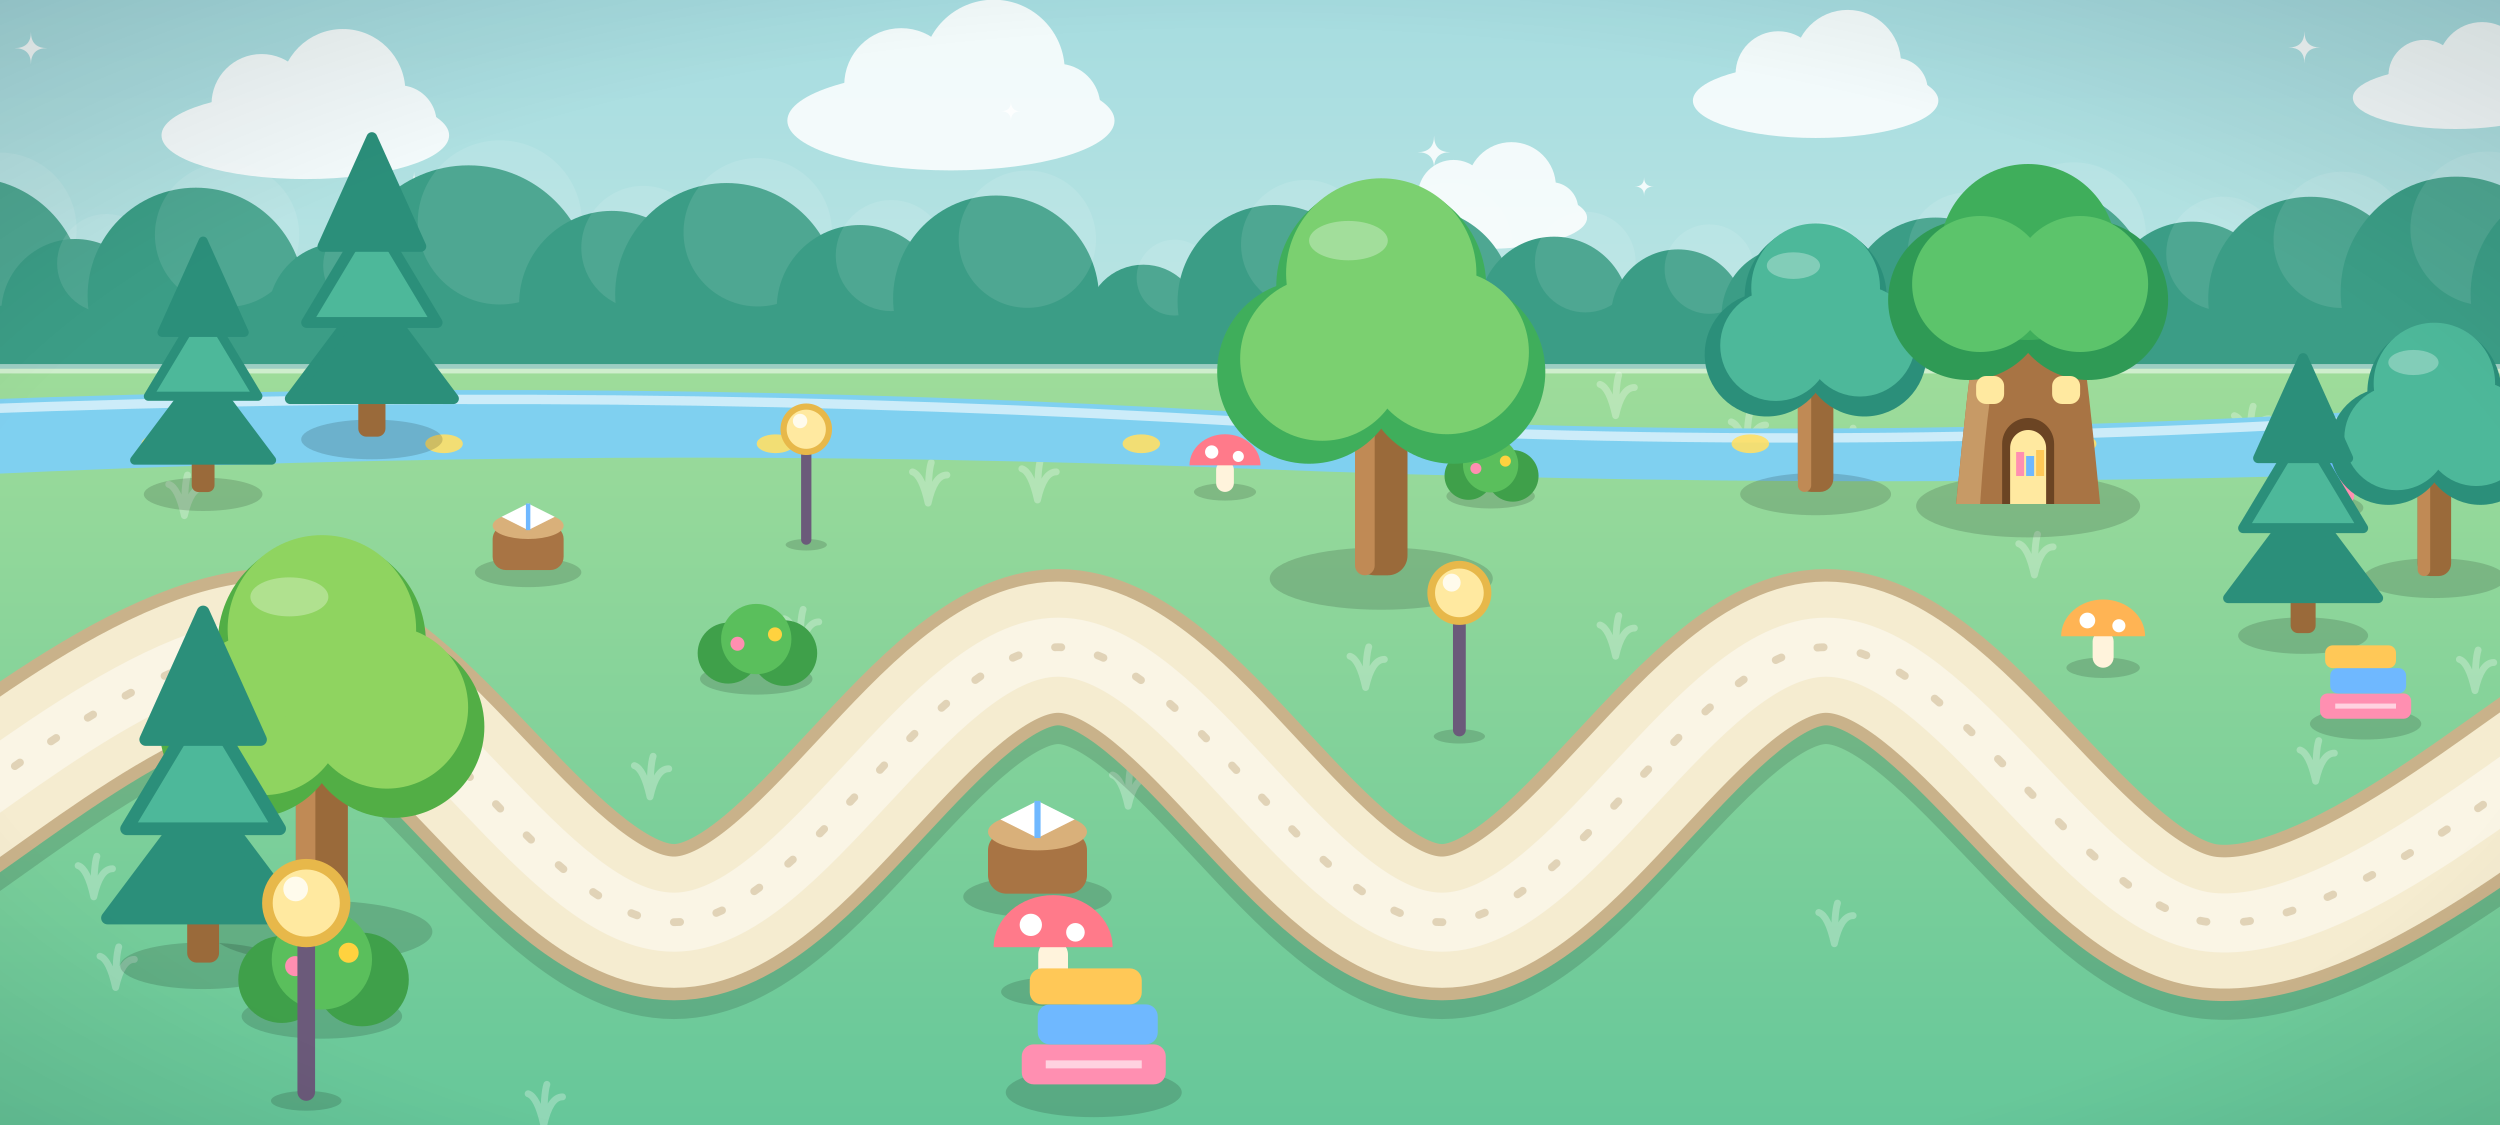
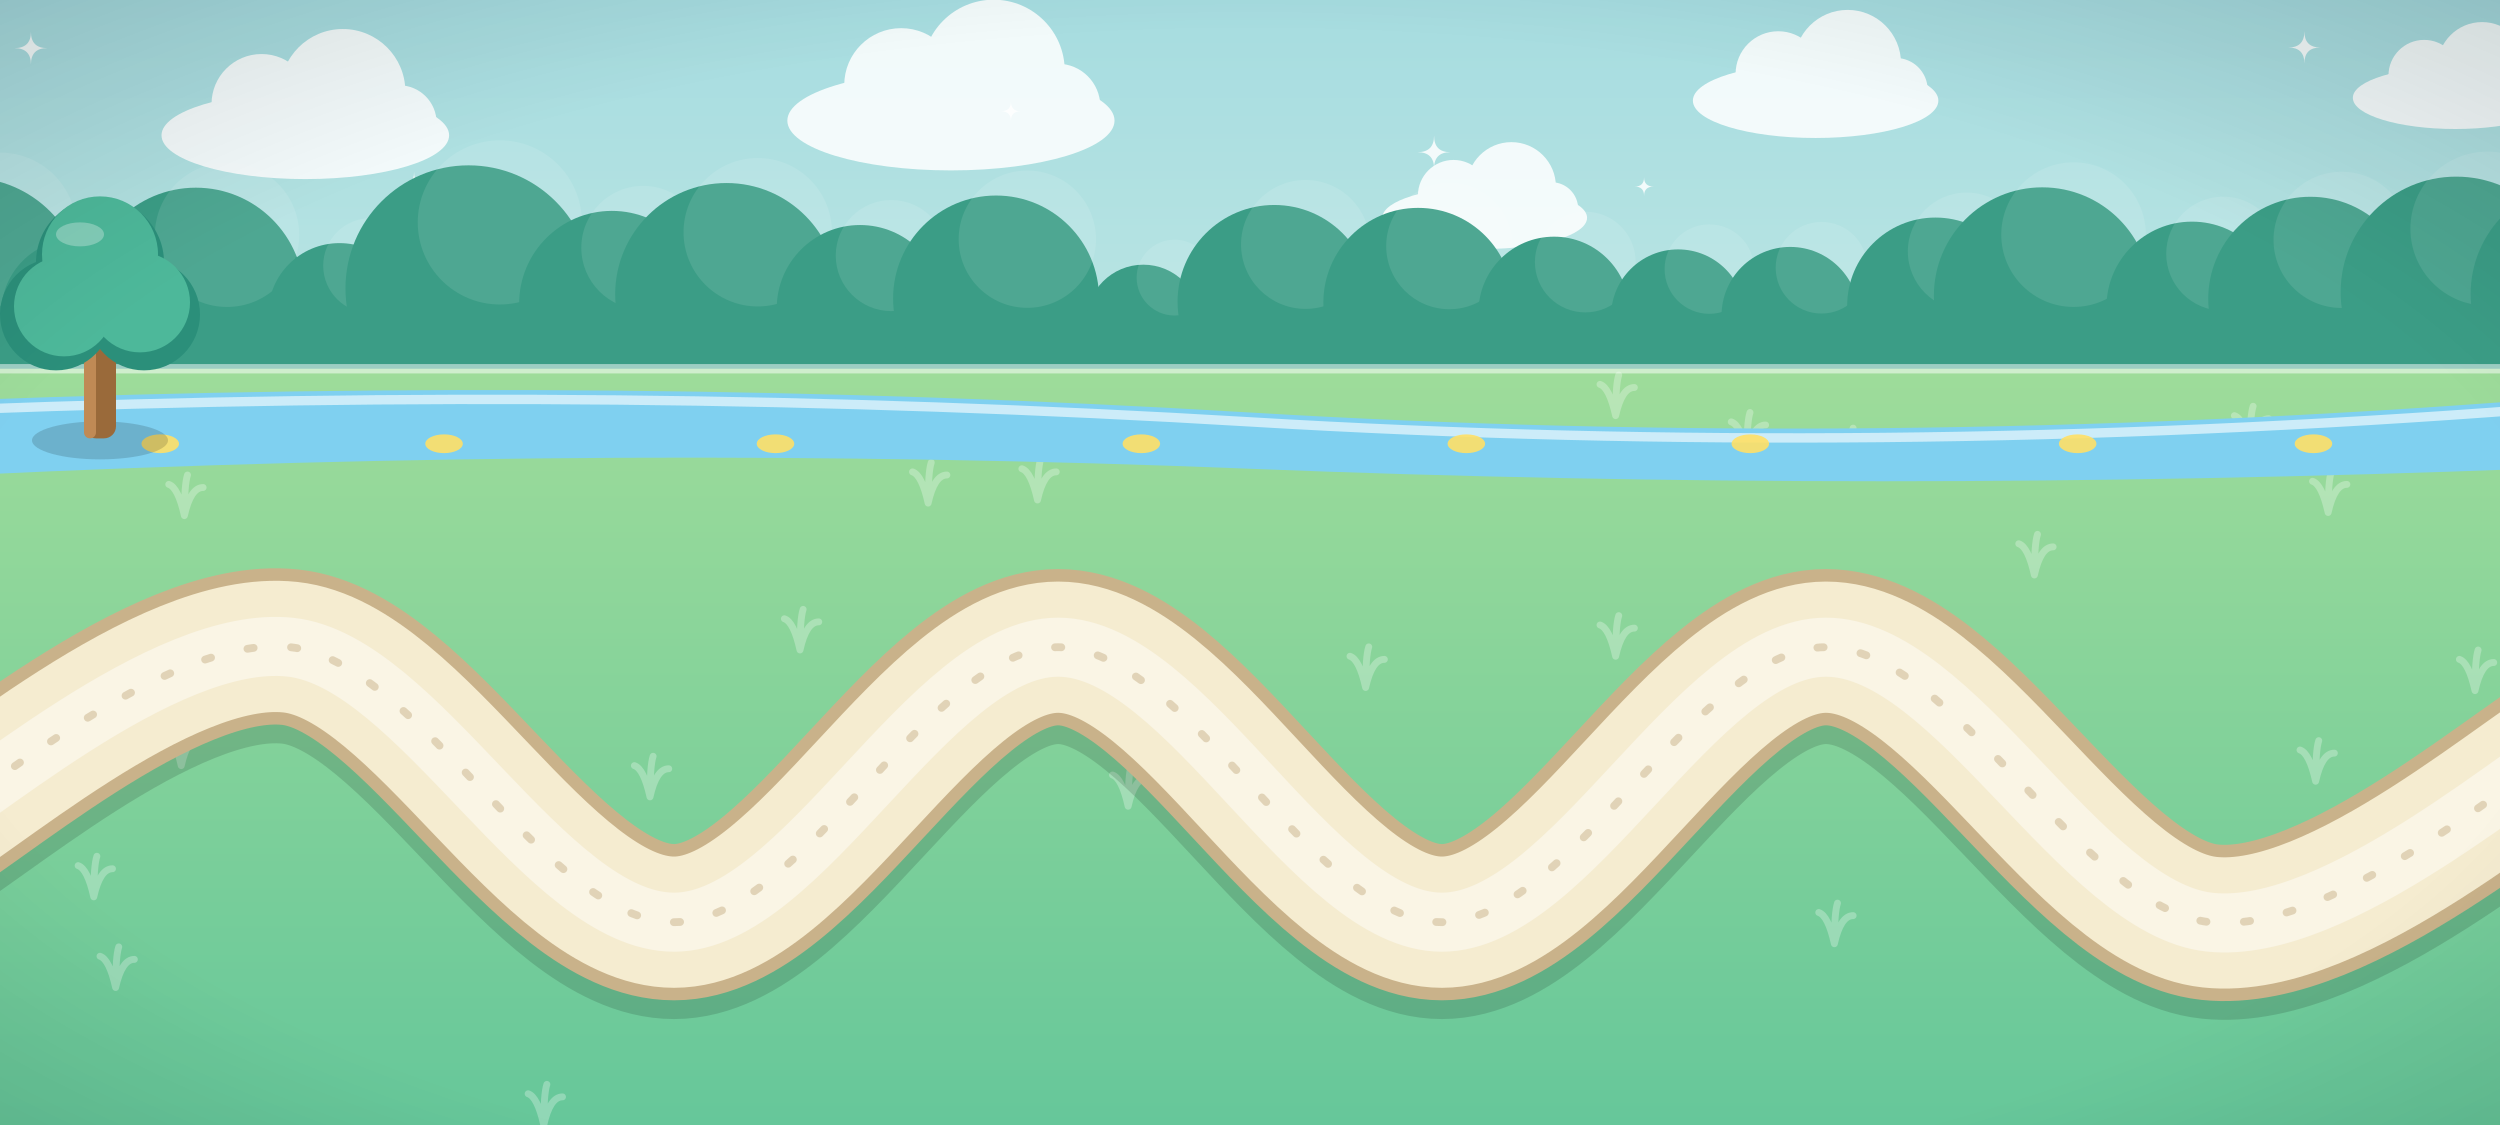
<svg xmlns="http://www.w3.org/2000/svg" viewBox="0 0 800 360" preserveAspectRatio="xMidYMid slice" role="img" aria-label="Rừng Chữ lớp 3">
  <defs>
    <linearGradient id="sk" x1="0" y1="0" x2="0" y2="1">
      <stop offset="0" stop-color="#A6DCE0" />
      <stop offset="1" stop-color="#E4F8E8" />
    </linearGradient>
    <linearGradient id="gr" x1="0" y1="0" x2="0" y2="1">
      <stop offset="0" stop-color="#9EDC9A" />
      <stop offset="1" stop-color="#66C79A" />
    </linearGradient>
    <radialGradient id="vg" cx=".5" cy=".55" r=".8">
      <stop offset=".65" stop-color="#000" stop-opacity="0" />
      <stop offset="1" stop-color="#000" stop-opacity=".16" />
    </radialGradient>
  </defs>
  <rect width="800" height="360" fill="url(#sk)" />
  <g transform="translate(97.7 43.3) scale(1.000369)" opacity="0.85">
    <ellipse cx="0" cy="0" rx="46" ry="14" fill="#fff" />
    <circle cx="-14" cy="-10" r="16" fill="#fff" />
    <circle cx="12" cy="-14" r="20" fill="#fff" />
    <circle cx="30" cy="-4" r="12" fill="#fff" />
  </g>
  <g transform="translate(304.3 38.6) scale(1.138024)" opacity="0.85">
    <ellipse cx="0" cy="0" rx="46" ry="14" fill="#fff" />
    <circle cx="-14" cy="-10" r="16" fill="#fff" />
    <circle cx="12" cy="-14" r="20" fill="#fff" />
    <circle cx="30" cy="-4" r="12" fill="#fff" />
  </g>
  <g transform="translate(475.1 69.7) scale(0.7122587)" opacity="0.85">
    <ellipse cx="0" cy="0" rx="46" ry="14" fill="#fff" />
    <circle cx="-14" cy="-10" r="16" fill="#fff" />
    <circle cx="12" cy="-14" r="20" fill="#fff" />
    <circle cx="30" cy="-4" r="12" fill="#fff" />
  </g>
  <g transform="translate(581 32.2) scale(0.8538532)" opacity="0.85">
    <ellipse cx="0" cy="0" rx="46" ry="14" fill="#fff" />
    <circle cx="-14" cy="-10" r="16" fill="#fff" />
    <circle cx="12" cy="-14" r="20" fill="#fff" />
    <circle cx="30" cy="-4" r="12" fill="#fff" />
  </g>
  <g transform="translate(785.7 31.3) scale(0.7128224)" opacity="0.85">
    <ellipse cx="0" cy="0" rx="46" ry="14" fill="#fff" />
    <circle cx="-14" cy="-10" r="16" fill="#fff" />
    <circle cx="12" cy="-14" r="20" fill="#fff" />
    <circle cx="30" cy="-4" r="12" fill="#fff" />
  </g>
-   <path d="M9.9 10.2Q9.9 15.4 15.1 15.4Q9.9 15.4 9.9 20.6Q9.9 15.4 4.6 15.4Q9.9 15.4 9.9 10.2z" fill="#fff" opacity=".85" />
-   <path d="M737.4 10Q737.4 15.2 742.5 15.2Q737.4 15.2 737.4 20.3Q737.4 15.2 732.3 15.2Q737.4 15.2 737.4 10z" fill="#fff" opacity=".85" />
-   <path d="M132.5 55Q132.5 59.8 137.3 59.8Q132.5 59.8 132.5 64.6Q132.5 59.8 127.8 59.8Q132.5 59.8 132.5 55z" fill="#fff" opacity=".85" />
-   <path d="M458.9 43.4Q458.9 48.7 464.1 48.7Q458.9 48.7 458.9 53.9Q458.9 48.7 453.6 48.7Q458.9 48.7 458.9 43.4z" fill="#fff" opacity=".85" />
-   <path d="M526.1 56.7Q526.1 59.7 529.2 59.7Q526.1 59.7 526.1 62.7Q526.1 59.7 523.1 59.7Q526.1 59.7 526.1 56.7z" fill="#fff" opacity=".85" />
-   <path d="M323.5 32.5Q323.5 35.6 326.6 35.6Q323.5 35.6 323.5 38.7Q323.5 35.6 320.3 35.6Q323.5 35.6 323.5 32.5z" fill="#fff" opacity=".85" />
+   <path d="M9.9 10.2 Q9.9 15.4 15.1 15.4 Q9.9 15.4 9.9 20.6Q9.9 15.4 4.6 15.4Q9.9 15.4 9.9 10.2z" fill="#fff" opacity=".85" />
+   <path d="M737.4 10 Q737.4 15.2 742.5 15.2 Q737.4 15.2 737.4 20.3Q737.4 15.2 732.3 15.2Q737.4 15.2 737.4 10z" fill="#fff" opacity=".85" />
+   <path d="M132.5 55 Q132.5 59.8 137.3 59.8 Q132.5 59.8 132.5 64.6Q132.5 59.8 127.8 59.8Q132.5 59.8 132.5 55z" fill="#fff" opacity=".85" />
+   <path d="M458.9 43.4 Q458.9 48.7 464.1 48.7 Q458.9 48.7 458.9 53.9Q458.9 48.7 453.6 48.7Q458.9 48.7 458.9 43.4z" fill="#fff" opacity=".85" />
+   <path d="M526.1 56.7 Q526.1 59.7 529.2 59.7 Q526.1 59.7 526.1 62.7Q526.1 59.7 523.1 59.7Q526.1 59.7 526.1 56.7z" fill="#fff" opacity=".85" />
+   <path d="M323.5 32.5 Q323.5 35.6 326.6 35.6 Q323.5 35.6 323.5 38.7Q323.5 35.6 320.3 35.6Q323.5 35.6 323.5 32.5z" fill="#fff" opacity=".85" />
  <rect y="104" width="800" height="30" fill="#3B9D86" />
  <circle cx="-10" cy="93.61" r="36.779" fill="#3B9D86" />
  <circle cx="0" cy="73.351" r="24.519" fill="#fff" opacity=".1" />
  <circle cx="24.064" cy="100.16" r="23.681" fill="#3B9D86" />
  <circle cx="34.064" cy="84.266" r="15.787" fill="#fff" opacity=".1" />
  <circle cx="62.661" cy="94.686" r="34.629" fill="#3B9D86" />
  <circle cx="72.661" cy="75.143" r="23.086" fill="#fff" opacity=".1" />
  <circle cx="108.627" cy="100.598" r="22.803" fill="#3B9D86" />
  <circle cx="118.627" cy="84.997" r="15.202" fill="#fff" opacity=".1" />
  <circle cx="149.945" cy="92.303" r="39.394" fill="#3B9D86" />
  <circle cx="159.945" cy="71.172" r="26.263" fill="#fff" opacity=".1" />
  <circle cx="195.805" cy="97.161" r="29.677" fill="#3B9D86" />
  <circle cx="205.805" cy="79.269" r="19.785" fill="#fff" opacity=".1" />
  <circle cx="232.479" cy="94.19" r="35.621" fill="#3B9D86" />
  <circle cx="242.479" cy="74.316" r="23.747" fill="#fff" opacity=".1" />
  <circle cx="275.214" cy="98.669" r="26.662" fill="#3B9D86" />
  <circle cx="285.214" cy="81.782" r="17.774" fill="#fff" opacity=".1" />
  <circle cx="318.744" cy="95.523" r="32.954" fill="#3B9D86" />
  <circle cx="328.744" cy="76.538" r="21.97" fill="#fff" opacity=".1" />
  <circle cx="365.861" cy="102.899" r="18.202" fill="#3B9D86" />
  <circle cx="375.861" cy="88.831" r="12.135" fill="#fff" opacity=".1" />
  <circle cx="407.761" cy="96.531" r="30.939" fill="#3B9D86" />
  <circle cx="417.761" cy="78.218" r="20.626" fill="#fff" opacity=".1" />
  <circle cx="453.799" cy="96.84" r="30.321" fill="#3B9D86" />
  <circle cx="463.799" cy="78.733" r="20.214" fill="#fff" opacity=".1" />
  <circle cx="497.289" cy="99.911" r="24.178" fill="#3B9D86" />
  <circle cx="507.289" cy="83.851" r="16.119" fill="#fff" opacity=".1" />
  <circle cx="536.982" cy="101.269" r="21.462" fill="#3B9D86" />
  <circle cx="546.982" cy="86.115" r="14.308" fill="#fff" opacity=".1" />
  <circle cx="572.878" cy="101.005" r="21.989" fill="#3B9D86" />
  <circle cx="582.878" cy="85.676" r="14.659" fill="#fff" opacity=".1" />
  <circle cx="619.345" cy="97.873" r="28.254" fill="#3B9D86" />
  <circle cx="629.345" cy="80.455" r="18.836" fill="#fff" opacity=".1" />
  <circle cx="653.539" cy="94.65" r="34.701" fill="#3B9D86" />
  <circle cx="663.539" cy="75.083" r="23.134" fill="#fff" opacity=".1" />
  <circle cx="701.445" cy="98.308" r="27.383" fill="#3B9D86" />
  <circle cx="711.445" cy="81.18" r="18.256" fill="#fff" opacity=".1" />
  <circle cx="739.322" cy="95.656" r="32.688" fill="#3B9D86" />
  <circle cx="749.322" cy="76.76" r="21.792" fill="#fff" opacity=".1" />
  <circle cx="785.991" cy="93.507" r="36.985" fill="#3B9D86" />
  <circle cx="795.991" cy="73.179" r="24.657" fill="#fff" opacity=".1" />
  <circle cx="826.408" cy="94.099" r="35.802" fill="#3B9D86" />
  <circle cx="836.408" cy="74.165" r="23.868" fill="#fff" opacity=".1" />
  <rect y="118" width="800" height="242" fill="url(#gr)" />
  <path d="M0 118h800" stroke="#fff" stroke-opacity=".5" stroke-width="3" />
  <path d="M174 360q-2-9-5-10M174 360q0-10 1-13M174 360q2-9 6-9" stroke="#fff" stroke-opacity=".28" stroke-width="2.200" stroke-linecap="round" fill="none" />
  <path d="M741 250q-2-9-5-10M741 250q0-10 1-13M741 250q2-9 6-9" stroke="#fff" stroke-opacity=".28" stroke-width="2.200" stroke-linecap="round" fill="none" />
  <path d="M745 164q-2-9-5-10M745 164q0-10 1-13M745 164q2-9 6-9" stroke="#fff" stroke-opacity=".28" stroke-width="2.200" stroke-linecap="round" fill="none" />
  <path d="M587 302q-2-9-5-10M587 302q0-10 1-13M587 302q2-9 6-9" stroke="#fff" stroke-opacity=".28" stroke-width="2.200" stroke-linecap="round" fill="none" />
  <path d="M559 145q-2-9-5-10M559 145q0-10 1-13M559 145q2-9 6-9" stroke="#fff" stroke-opacity=".28" stroke-width="2.200" stroke-linecap="round" fill="none" />
  <path d="M792 221q-2-9-5-10M792 221q0-10 1-13M792 221q2-9 6-9" stroke="#fff" stroke-opacity=".28" stroke-width="2.200" stroke-linecap="round" fill="none" />
  <path d="M208 255q-2-9-5-10M208 255q0-10 1-13M208 255q2-9 6-9" stroke="#fff" stroke-opacity=".28" stroke-width="2.200" stroke-linecap="round" fill="none" />
  <path d="M651 184q-2-9-5-10M651 184q0-10 1-13M651 184q2-9 6-9" stroke="#fff" stroke-opacity=".28" stroke-width="2.200" stroke-linecap="round" fill="none" />
  <path d="M185 277q-2-9-5-10M185 277q0-10 1-13M185 277q2-9 6-9" stroke="#fff" stroke-opacity=".28" stroke-width="2.200" stroke-linecap="round" fill="none" />
  <path d="M607 237q-2-9-5-10M607 237q0-10 1-13M607 237q2-9 6-9" stroke="#fff" stroke-opacity=".28" stroke-width="2.200" stroke-linecap="round" fill="none" />
  <path d="M59 165q-2-9-5-10M59 165q0-10 1-13M59 165q2-9 6-9" stroke="#fff" stroke-opacity=".28" stroke-width="2.200" stroke-linecap="round" fill="none" />
  <path d="M24 255q-2-9-5-10M24 255q0-10 1-13M24 255q2-9 6-9" stroke="#fff" stroke-opacity=".28" stroke-width="2.200" stroke-linecap="round" fill="none" />
  <path d="M58 245q-2-9-5-10M58 245q0-10 1-13M58 245q2-9 6-9" stroke="#fff" stroke-opacity=".28" stroke-width="2.200" stroke-linecap="round" fill="none" />
  <path d="M456 303q-2-9-5-10M456 303q0-10 1-13M456 303q2-9 6-9" stroke="#fff" stroke-opacity=".28" stroke-width="2.200" stroke-linecap="round" fill="none" />
  <path d="M332 160q-2-9-5-10M332 160q0-10 1-13M332 160q2-9 6-9" stroke="#fff" stroke-opacity=".28" stroke-width="2.200" stroke-linecap="round" fill="none" />
  <path d="M30 287q-2-9-5-10M30 287q0-10 1-13M30 287q2-9 6-9" stroke="#fff" stroke-opacity=".28" stroke-width="2.200" stroke-linecap="round" fill="none" />
  <path d="M37 316q-2-9-5-10M37 316q0-10 1-13M37 316q2-9 6-9" stroke="#fff" stroke-opacity=".28" stroke-width="2.200" stroke-linecap="round" fill="none" />
  <path d="M724 301q-2-9-5-10M724 301q0-10 1-13M724 301q2-9 6-9" stroke="#fff" stroke-opacity=".28" stroke-width="2.200" stroke-linecap="round" fill="none" />
  <path d="M720 143q-2-9-5-10M720 143q0-10 1-13M720 143q2-9 6-9" stroke="#fff" stroke-opacity=".28" stroke-width="2.200" stroke-linecap="round" fill="none" />
  <path d="M517 210q-2-9-5-10M517 210q0-10 1-13M517 210q2-9 6-9" stroke="#fff" stroke-opacity=".28" stroke-width="2.200" stroke-linecap="round" fill="none" />
  <path d="M364 226q-2-9-5-10M364 226q0-10 1-13M364 226q2-9 6-9" stroke="#fff" stroke-opacity=".28" stroke-width="2.200" stroke-linecap="round" fill="none" />
  <path d="M122 230q-2-9-5-10M122 230q0-10 1-13M122 230q2-9 6-9" stroke="#fff" stroke-opacity=".28" stroke-width="2.200" stroke-linecap="round" fill="none" />
  <path d="M297 161q-2-9-5-10M297 161q0-10 1-13M297 161q2-9 6-9" stroke="#fff" stroke-opacity=".28" stroke-width="2.200" stroke-linecap="round" fill="none" />
  <path d="M592 150q-2-9-5-10M592 150q0-10 1-13M592 150q2-9 6-9" stroke="#fff" stroke-opacity=".28" stroke-width="2.200" stroke-linecap="round" fill="none" />
  <path d="M85 224q-2-9-5-10M85 224q0-10 1-13M85 224q2-9 6-9" stroke="#fff" stroke-opacity=".28" stroke-width="2.200" stroke-linecap="round" fill="none" />
  <path d="M203 291q-2-9-5-10M203 291q0-10 1-13M203 291q2-9 6-9" stroke="#fff" stroke-opacity=".28" stroke-width="2.200" stroke-linecap="round" fill="none" />
  <path d="M256 208q-2-9-5-10M256 208q0-10 1-13M256 208q2-9 6-9" stroke="#fff" stroke-opacity=".28" stroke-width="2.200" stroke-linecap="round" fill="none" />
  <path d="M361 258q-2-9-5-10M361 258q0-10 1-13M361 258q2-9 6-9" stroke="#fff" stroke-opacity=".28" stroke-width="2.200" stroke-linecap="round" fill="none" />
  <path d="M517 133q-2-9-5-10M517 133q0-10 1-13M517 133q2-9 6-9" stroke="#fff" stroke-opacity=".28" stroke-width="2.200" stroke-linecap="round" fill="none" />
  <path d="M437 220q-2-9-5-10M437 220q0-10 1-13M437 220q2-9 6-9" stroke="#fff" stroke-opacity=".28" stroke-width="2.200" stroke-linecap="round" fill="none" />
  <path d="M-10 128Q200 120 400 132T810 128V150Q600 158 400 150T-10 152z" fill="#7FD0F0" />
  <path d="M-10 131Q200 123 400 135T810 131" stroke="#fff" stroke-opacity=".6" stroke-width="3" fill="none" />
  <ellipse cx="51.282" cy="142" rx="6" ry="3" fill="#FFE066" opacity=".9" />
  <ellipse cx="142.094" cy="142" rx="6" ry="3" fill="#FFE066" opacity=".9" />
  <ellipse cx="248.156" cy="142" rx="6" ry="3" fill="#FFE066" opacity=".9" />
  <ellipse cx="365.231" cy="142" rx="6" ry="3" fill="#FFE066" opacity=".9" />
  <ellipse cx="469.233" cy="142" rx="6" ry="3" fill="#FFE066" opacity=".9" />
  <ellipse cx="560.104" cy="142" rx="6" ry="3" fill="#FFE066" opacity=".9" />
  <ellipse cx="664.855" cy="142" rx="6" ry="3" fill="#FFE066" opacity=".9" />
  <ellipse cx="740.308" cy="142" rx="6" ry="3" fill="#FFE066" opacity=".9" />
  <path d="M-30 268.7C-9.5 258.4 51.9 202.7 92.9 207.1C133.8 211.5 174.8 295.1 215.7 295.1C256.7 295.1 297.6 207.1 338.6 207.1C379.5 207.1 420.5 295.1 461.4 295.1C502.4 295.1 543.3 207.1 584.3 207.1C625.2 207.1 666.2 290.7 707.1 295.1C748.1 299.5 809.5 243.8 830 233.5" fill="none" stroke="#000" stroke-opacity=".14" stroke-width="50" stroke-linecap="round" transform="translate(0 6)" />
  <path d="M-30 268.7C-9.5 258.4 51.9 202.7 92.9 207.1C133.8 211.5 174.8 295.1 215.7 295.1C256.7 295.1 297.6 207.1 338.6 207.1C379.5 207.1 420.5 295.1 461.4 295.1C502.4 295.1 543.3 207.1 584.3 207.1C625.2 207.1 666.2 290.7 707.1 295.1C748.1 299.5 809.5 243.8 830 233.5" fill="none" stroke="#C9B28A" stroke-width="50" stroke-linecap="round" stroke-linejoin="round" />
  <path d="M-30 268.7C-9.5 258.4 51.9 202.7 92.9 207.1C133.8 211.5 174.8 295.1 215.7 295.1C256.7 295.1 297.6 207.1 338.6 207.1C379.5 207.1 420.5 295.1 461.4 295.1C502.4 295.1 543.3 207.1 584.3 207.1C625.2 207.1 666.2 290.7 707.1 295.1C748.1 299.5 809.5 243.8 830 233.5" fill="none" stroke="#F5ECD0" stroke-width="42" stroke-linecap="round" stroke-linejoin="round" />
  <path d="M-30 268.7C-9.5 258.4 51.9 202.7 92.9 207.1C133.8 211.5 174.8 295.1 215.7 295.1C256.7 295.1 297.6 207.1 338.6 207.1C379.5 207.1 420.5 295.1 461.4 295.1C502.4 295.1 543.3 207.1 584.3 207.1C625.2 207.1 666.2 290.7 707.1 295.1C748.1 299.5 809.5 243.8 830 233.5" fill="none" stroke="#fff" stroke-opacity=".45" stroke-width="18.9" stroke-linecap="round" stroke-linejoin="round" />
  <path d="M-30 268.7C-9.5 258.4 51.9 202.7 92.9 207.1C133.8 211.5 174.8 295.1 215.7 295.1C256.7 295.1 297.6 207.1 338.6 207.1C379.5 207.1 420.5 295.1 461.4 295.1C502.4 295.1 543.3 207.1 584.3 207.1C625.2 207.1 666.2 290.7 707.1 295.1C748.1 299.5 809.5 243.8 830 233.5" fill="none" stroke="#C9B28A" stroke-opacity=".5" stroke-width="2.5" stroke-dasharray="2 12" stroke-linecap="round" />
-   <g transform="translate(119 138) scale(0.87)">
-     <ellipse cx="0" cy="3" rx="26" ry="7.3" fill="#000" opacity=".15" />
-     <rect x="-5" y="-14" width="10" height="16" rx="3" fill="#9A6A3A" />
-     <path d="M-30 -12L0 -52L30 -12z" fill="#2B8F7A" stroke="#2B8F7A" stroke-width="4" stroke-linejoin="round" />
-     <path d="M-24 -40L0 -80L24 -40z" fill="#4DB89A" stroke="#2B8F7A" stroke-width="4" stroke-linejoin="round" />
-     <path d="M-18 -68L0 -108L18 -68z" fill="#2B8F7A" stroke="#2B8F7A" stroke-width="4" stroke-linejoin="round" />
-   </g>
-   <g transform="translate(581 156) scale(0.71)">
+   <g transform="translate(32 139) scale(0.64)">
    <ellipse cx="0" cy="3" rx="34" ry="9.5" fill="#000" opacity=".15" />
    <rect x="-8" y="-44" width="16" height="46" rx="6" fill="#9A6A3A" />
    <rect x="-8" y="-44" width="6" height="46" rx="3" fill="#C08A55" />
    <circle cx="-22" cy="-60" r="28" fill="#2B8F7A" />
    <circle cx="22" cy="-60" r="28" fill="#2B8F7A" />
    <circle cx="0" cy="-86" r="32" fill="#2B8F7A" />
    <circle cx="-18" cy="-64" r="25" fill="#4DB89A" />
    <circle cx="20" cy="-66" r="25" fill="#4DB89A" />
    <circle cx="0" cy="-90" r="29" fill="#4DB89A" />
    <ellipse cx="-10" cy="-100" rx="12" ry="6" fill="#fff" opacity=".3" />
  </g>
-   <g transform="translate(65 156) scale(0.73)">
-     <ellipse cx="0" cy="3" rx="26" ry="7.3" fill="#000" opacity=".15" />
-     <rect x="-5" y="-14" width="10" height="16" rx="3" fill="#9A6A3A" />
-     <path d="M-30 -12L0 -52L30 -12z" fill="#2B8F7A" stroke="#2B8F7A" stroke-width="4" stroke-linejoin="round" />
-     <path d="M-24 -40L0 -80L24 -40z" fill="#4DB89A" stroke="#2B8F7A" stroke-width="4" stroke-linejoin="round" />
-     <path d="M-18 -68L0 -108L18 -68z" fill="#2B8F7A" stroke="#2B8F7A" stroke-width="4" stroke-linejoin="round" />
-   </g>
-   <g transform="translate(392 156) scale(0.71)">
-     <ellipse cx="0" cy="2" rx="14" ry="3.9" fill="#000" opacity=".15" />
-     <rect x="-4" y="-12" width="8" height="14" rx="4" fill="#FFF3DC" />
-     <path d="M-16-10a16 14 0 0132 0z" fill="#FF7A8A" />
-     <circle cx="-6" cy="-16" r="3" fill="#fff" />
-     <circle cx="6" cy="-14" r="2.500" fill="#fff" />
-   </g>
-   <g transform="translate(477 157) scale(0.59)">
-     <ellipse cx="0" cy="3" rx="24" ry="6.7" fill="#000" opacity=".15" />
-     <circle cx="-12" cy="-8" r="13" fill="#3FA04A" />
-     <circle cx="12" cy="-8" r="14" fill="#3FA04A" />
-     <circle cx="0" cy="-14" r="15" fill="#5ABF5C" />
-     <circle cx="-8" cy="-12" r="3" fill="#FF8FB1" />
-     <circle cx="8" cy="-16" r="3" fill="#FFD23F" />
-   </g>
-   <g transform="translate(649 160) scale(0.64)">
-     <ellipse cx="0" cy="3" rx="56" ry="15.7" fill="#000" opacity=".15" />
-     <path d="M-36 2Q-30-60-26-86h52Q30-60 36 2z" fill="#A87444" />
-     <path d="M-36 2Q-30-60-26-86h14Q-20-60-24 2z" fill="#C79A66" />
-     <circle cx="-30" cy="-100" r="40" fill="#2F9A55" />
-     <circle cx="30" cy="-100" r="40" fill="#2F9A55" />
-     <circle cx="0" cy="-124" r="44" fill="#3FAE5B" />
-     <circle cx="-24" cy="-108" r="34" fill="#5CC46B" />
-     <circle cx="26" cy="-108" r="34" fill="#5CC46B" />
-     <path d="M-13 2v-30a13 13 0 0126 0V2z" fill="#6B4423" />
-     <path d="M-9 2v-28a9 9 0 0118 0V2z" fill="#FFE9A0" />
-     <rect x="-26" y="-62" width="14" height="14" rx="5" fill="#FFE9A0" />
-     <rect x="12" y="-62" width="14" height="14" rx="5" fill="#FFE9A0" />
-     <rect x="-6" y="-24" width="4" height="12" fill="#FF8FB1" />
-     <rect x="-1" y="-22" width="4" height="10" fill="#6FB8FF" />
-     <rect x="4" y="-25" width="4" height="13" fill="#FFC857" />
-   </g>
-   <g transform="translate(740 161) scale(0.74)">
-     <ellipse cx="0" cy="2" rx="22" ry="6.2" fill="#000" opacity=".15" />
-     <rect x="-18" y="-10" width="36" height="10" rx="3" fill="#FF8FB1" />
-     <rect x="-14" y="-20" width="30" height="10" rx="3" fill="#6FB8FF" />
-     <rect x="-16" y="-29" width="28" height="9" rx="3" fill="#FFC857" />
-     <rect x="-12" y="-6" width="24" height="2" fill="#fff" opacity=".6" />
-   </g>
-   <g transform="translate(258 173) scale(0.66)">
-     <ellipse cx="0" cy="2" rx="10" ry="2.8" fill="#000" opacity=".15" />
-     <rect x="-2.500" y="-46" width="5" height="48" rx="2.500" fill="#6B5A7A" />
-     <circle cx="0" cy="-54" r="11" fill="#FFE9A0" stroke="#E7B84A" stroke-width="3" />
-     <circle cx="-3" cy="-58" r="3.500" fill="#fff" opacity=".8" />
-   </g>
-   <g transform="translate(169 181) scale(0.71)">
-     <ellipse cx="0" cy="3" rx="24" ry="6.7" fill="#000" opacity=".15" />
-     <rect x="-16" y="-18" width="32" height="20" rx="6" fill="#A87444" />
-     <ellipse cx="0" cy="-18" rx="16" ry="6" fill="#D9B07A" />
-     <path d="M-12-22l12-6 12 6-12 6z" fill="#fff" />
-     <path d="M0-28v12" stroke="#6FB8FF" stroke-width="2" />
-   </g>
-   <g transform="translate(442 182) scale(1.05)">
-     <ellipse cx="0" cy="3" rx="34" ry="9.5" fill="#000" opacity=".15" />
-     <rect x="-8" y="-44" width="16" height="46" rx="6" fill="#9A6A3A" />
-     <rect x="-8" y="-44" width="6" height="46" rx="3" fill="#C08A55" />
-     <circle cx="-22" cy="-60" r="28" fill="#3FAE5B" />
-     <circle cx="22" cy="-60" r="28" fill="#3FAE5B" />
-     <circle cx="0" cy="-86" r="32" fill="#3FAE5B" />
-     <circle cx="-18" cy="-64" r="25" fill="#7BD070" />
-     <circle cx="20" cy="-66" r="25" fill="#7BD070" />
-     <circle cx="0" cy="-90" r="29" fill="#7BD070" />
-     <ellipse cx="-10" cy="-100" rx="12" ry="6" fill="#fff" opacity=".3" />
-   </g>
-   <g transform="translate(779 183) scale(0.67)">
-     <ellipse cx="0" cy="3" rx="34" ry="9.5" fill="#000" opacity=".15" />
-     <rect x="-8" y="-44" width="16" height="46" rx="6" fill="#9A6A3A" />
-     <rect x="-8" y="-44" width="6" height="46" rx="3" fill="#C08A55" />
-     <circle cx="-22" cy="-60" r="28" fill="#2B8F7A" />
-     <circle cx="22" cy="-60" r="28" fill="#2B8F7A" />
-     <circle cx="0" cy="-86" r="32" fill="#2B8F7A" />
-     <circle cx="-18" cy="-64" r="25" fill="#4DB89A" />
-     <circle cx="20" cy="-66" r="25" fill="#4DB89A" />
-     <circle cx="0" cy="-90" r="29" fill="#4DB89A" />
-     <ellipse cx="-10" cy="-100" rx="12" ry="6" fill="#fff" opacity=".3" />
-   </g>
-   <g transform="translate(737 201) scale(0.80)">
-     <ellipse cx="0" cy="3" rx="26" ry="7.3" fill="#000" opacity=".15" />
-     <rect x="-5" y="-14" width="10" height="16" rx="3" fill="#9A6A3A" />
-     <path d="M-30 -12L0 -52L30 -12z" fill="#2B8F7A" stroke="#2B8F7A" stroke-width="4" stroke-linejoin="round" />
-     <path d="M-24 -40L0 -80L24 -40z" fill="#4DB89A" stroke="#2B8F7A" stroke-width="4" stroke-linejoin="round" />
-     <path d="M-18 -68L0 -108L18 -68z" fill="#2B8F7A" stroke="#2B8F7A" stroke-width="4" stroke-linejoin="round" />
-   </g>
-   <g transform="translate(673 212) scale(0.84)">
-     <ellipse cx="0" cy="2" rx="14" ry="3.9" fill="#000" opacity=".15" />
-     <rect x="-4" y="-12" width="8" height="14" rx="4" fill="#FFF3DC" />
-     <path d="M-16-10a16 14 0 0132 0z" fill="#FFB454" />
-     <circle cx="-6" cy="-16" r="3" fill="#fff" />
-     <circle cx="6" cy="-14" r="2.500" fill="#fff" />
-   </g>
-   <g transform="translate(242 215) scale(0.75)">
-     <ellipse cx="0" cy="3" rx="24" ry="6.7" fill="#000" opacity=".15" />
-     <circle cx="-12" cy="-8" r="13" fill="#3FA04A" />
-     <circle cx="12" cy="-8" r="14" fill="#3FA04A" />
-     <circle cx="0" cy="-14" r="15" fill="#5ABF5C" />
-     <circle cx="-8" cy="-12" r="3" fill="#FF8FB1" />
-     <circle cx="8" cy="-16" r="3" fill="#FFD23F" />
-   </g>
-   <g transform="translate(757 230) scale(0.81)">
-     <ellipse cx="0" cy="2" rx="22" ry="6.2" fill="#000" opacity=".15" />
-     <rect x="-18" y="-10" width="36" height="10" rx="3" fill="#FF8FB1" />
-     <rect x="-14" y="-20" width="30" height="10" rx="3" fill="#6FB8FF" />
-     <rect x="-16" y="-29" width="28" height="9" rx="3" fill="#FFC857" />
-     <rect x="-12" y="-6" width="24" height="2" fill="#fff" opacity=".6" />
-   </g>
-   <g transform="translate(467 234) scale(0.82)">
-     <ellipse cx="0" cy="2" rx="10" ry="2.8" fill="#000" opacity=".15" />
-     <rect x="-2.500" y="-46" width="5" height="48" rx="2.500" fill="#6B5A7A" />
-     <circle cx="0" cy="-54" r="11" fill="#FFE9A0" stroke="#E7B84A" stroke-width="3" />
-     <circle cx="-3" cy="-58" r="3.500" fill="#fff" opacity=".8" />
-   </g>
-   <g transform="translate(332 284) scale(0.99)">
-     <ellipse cx="0" cy="3" rx="24" ry="6.7" fill="#000" opacity=".15" />
-     <rect x="-16" y="-18" width="32" height="20" rx="6" fill="#A87444" />
-     <ellipse cx="0" cy="-18" rx="16" ry="6" fill="#D9B07A" />
-     <path d="M-12-22l12-6 12 6-12 6z" fill="#fff" />
-     <path d="M0-28v12" stroke="#6FB8FF" stroke-width="2" />
-   </g>
-   <g transform="translate(103 295) scale(1.04)">
-     <ellipse cx="0" cy="3" rx="34" ry="9.5" fill="#000" opacity=".15" />
-     <rect x="-8" y="-44" width="16" height="46" rx="6" fill="#9A6A3A" />
-     <rect x="-8" y="-44" width="6" height="46" rx="3" fill="#C08A55" />
-     <circle cx="-22" cy="-60" r="28" fill="#52AE45" />
-     <circle cx="22" cy="-60" r="28" fill="#52AE45" />
-     <circle cx="0" cy="-86" r="32" fill="#52AE45" />
-     <circle cx="-18" cy="-64" r="25" fill="#8FD460" />
-     <circle cx="20" cy="-66" r="25" fill="#8FD460" />
-     <circle cx="0" cy="-90" r="29" fill="#8FD460" />
-     <ellipse cx="-10" cy="-100" rx="12" ry="6" fill="#fff" opacity=".3" />
-   </g>
-   <g transform="translate(65 306) scale(1.02)">
-     <ellipse cx="0" cy="3" rx="26" ry="7.3" fill="#000" opacity=".15" />
-     <rect x="-5" y="-14" width="10" height="16" rx="3" fill="#9A6A3A" />
-     <path d="M-30 -12L0 -52L30 -12z" fill="#2B8F7A" stroke="#2B8F7A" stroke-width="4" stroke-linejoin="round" />
-     <path d="M-24 -40L0 -80L24 -40z" fill="#4DB89A" stroke="#2B8F7A" stroke-width="4" stroke-linejoin="round" />
-     <path d="M-18 -68L0 -108L18 -68z" fill="#2B8F7A" stroke="#2B8F7A" stroke-width="4" stroke-linejoin="round" />
-   </g>
-   <g transform="translate(337 315) scale(1.19)">
-     <ellipse cx="0" cy="2" rx="14" ry="3.9" fill="#000" opacity=".15" />
-     <rect x="-4" y="-12" width="8" height="14" rx="4" fill="#FFF3DC" />
-     <path d="M-16-10a16 14 0 0132 0z" fill="#FF7A8A" />
-     <circle cx="-6" cy="-16" r="3" fill="#fff" />
-     <circle cx="6" cy="-14" r="2.500" fill="#fff" />
-   </g>
-   <g transform="translate(103 322) scale(1.07)">
-     <ellipse cx="0" cy="3" rx="24" ry="6.7" fill="#000" opacity=".15" />
-     <circle cx="-12" cy="-8" r="13" fill="#3FA04A" />
-     <circle cx="12" cy="-8" r="14" fill="#3FA04A" />
-     <circle cx="0" cy="-14" r="15" fill="#5ABF5C" />
-     <circle cx="-8" cy="-12" r="3" fill="#FF8FB1" />
-     <circle cx="8" cy="-16" r="3" fill="#FFD23F" />
-   </g>
-   <g transform="translate(350 347) scale(1.28)">
-     <ellipse cx="0" cy="2" rx="22" ry="6.2" fill="#000" opacity=".15" />
-     <rect x="-18" y="-10" width="36" height="10" rx="3" fill="#FF8FB1" />
-     <rect x="-14" y="-20" width="30" height="10" rx="3" fill="#6FB8FF" />
-     <rect x="-16" y="-29" width="28" height="9" rx="3" fill="#FFC857" />
-     <rect x="-12" y="-6" width="24" height="2" fill="#fff" opacity=".6" />
-   </g>
-   <g transform="translate(98 350) scale(1.13)">
-     <ellipse cx="0" cy="2" rx="10" ry="2.8" fill="#000" opacity=".15" />
-     <rect x="-2.500" y="-46" width="5" height="48" rx="2.500" fill="#6B5A7A" />
-     <circle cx="0" cy="-54" r="11" fill="#FFE9A0" stroke="#E7B84A" stroke-width="3" />
-     <circle cx="-3" cy="-58" r="3.500" fill="#fff" opacity=".8" />
-   </g>
  <rect width="800" height="360" fill="url(#vg)" />
</svg>
